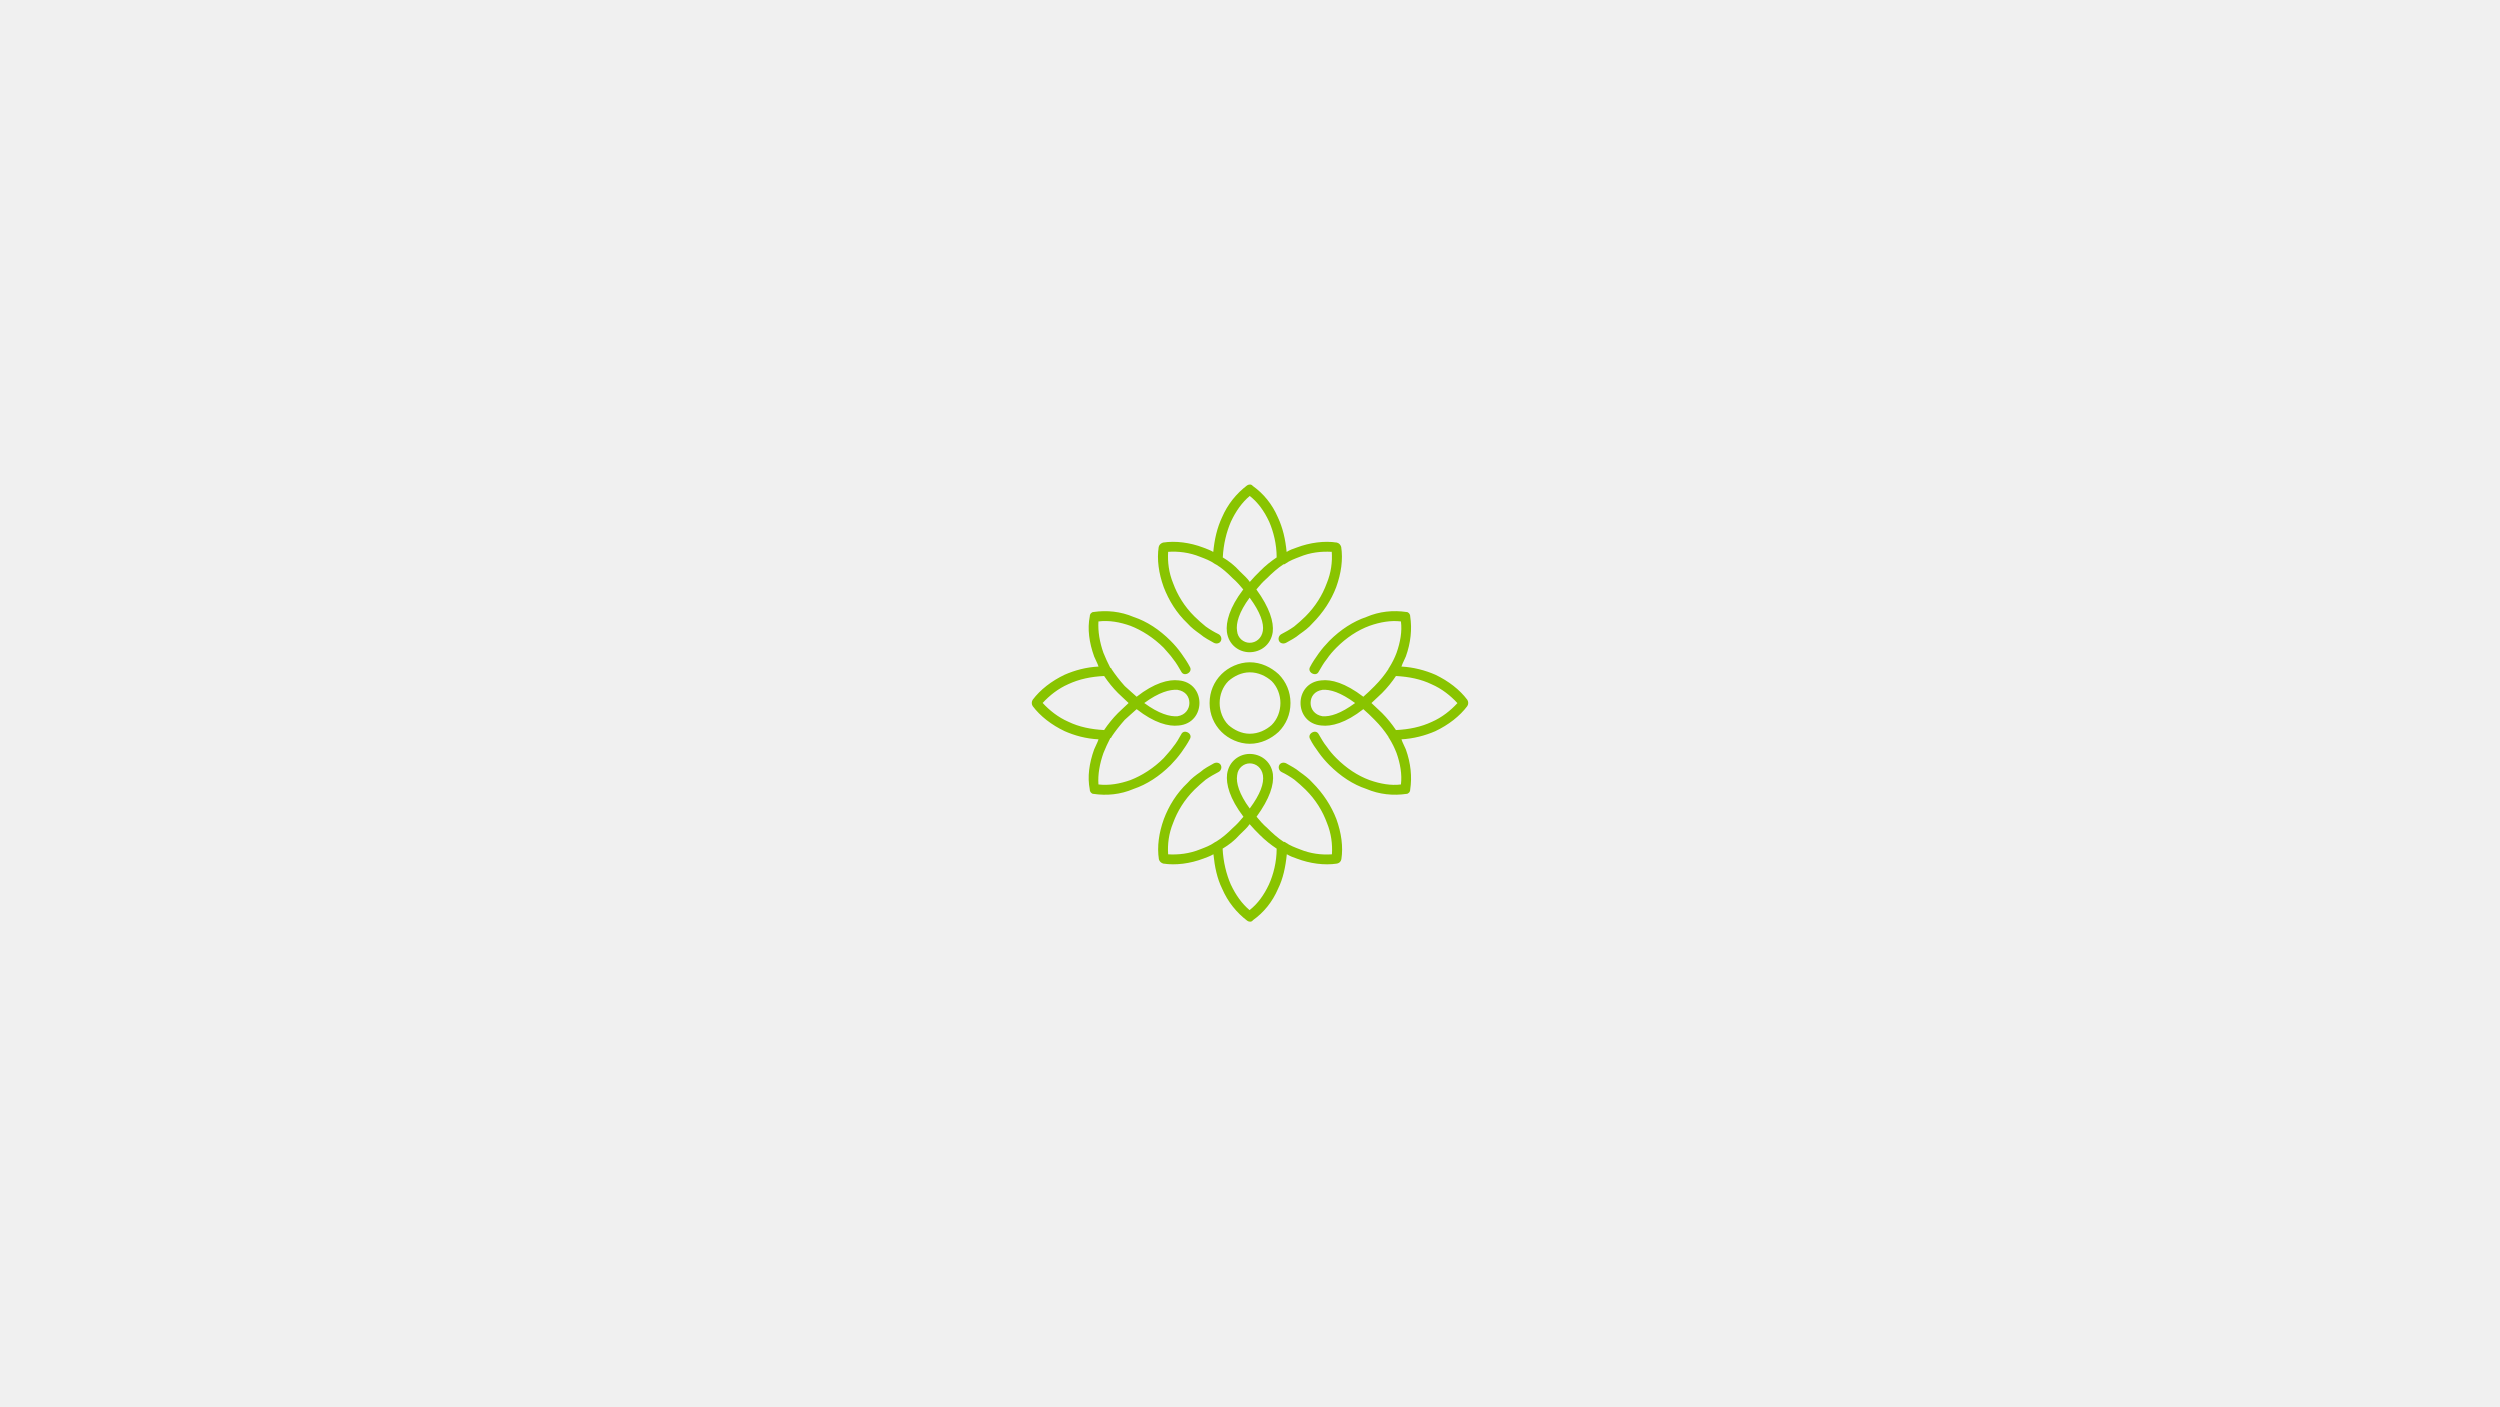
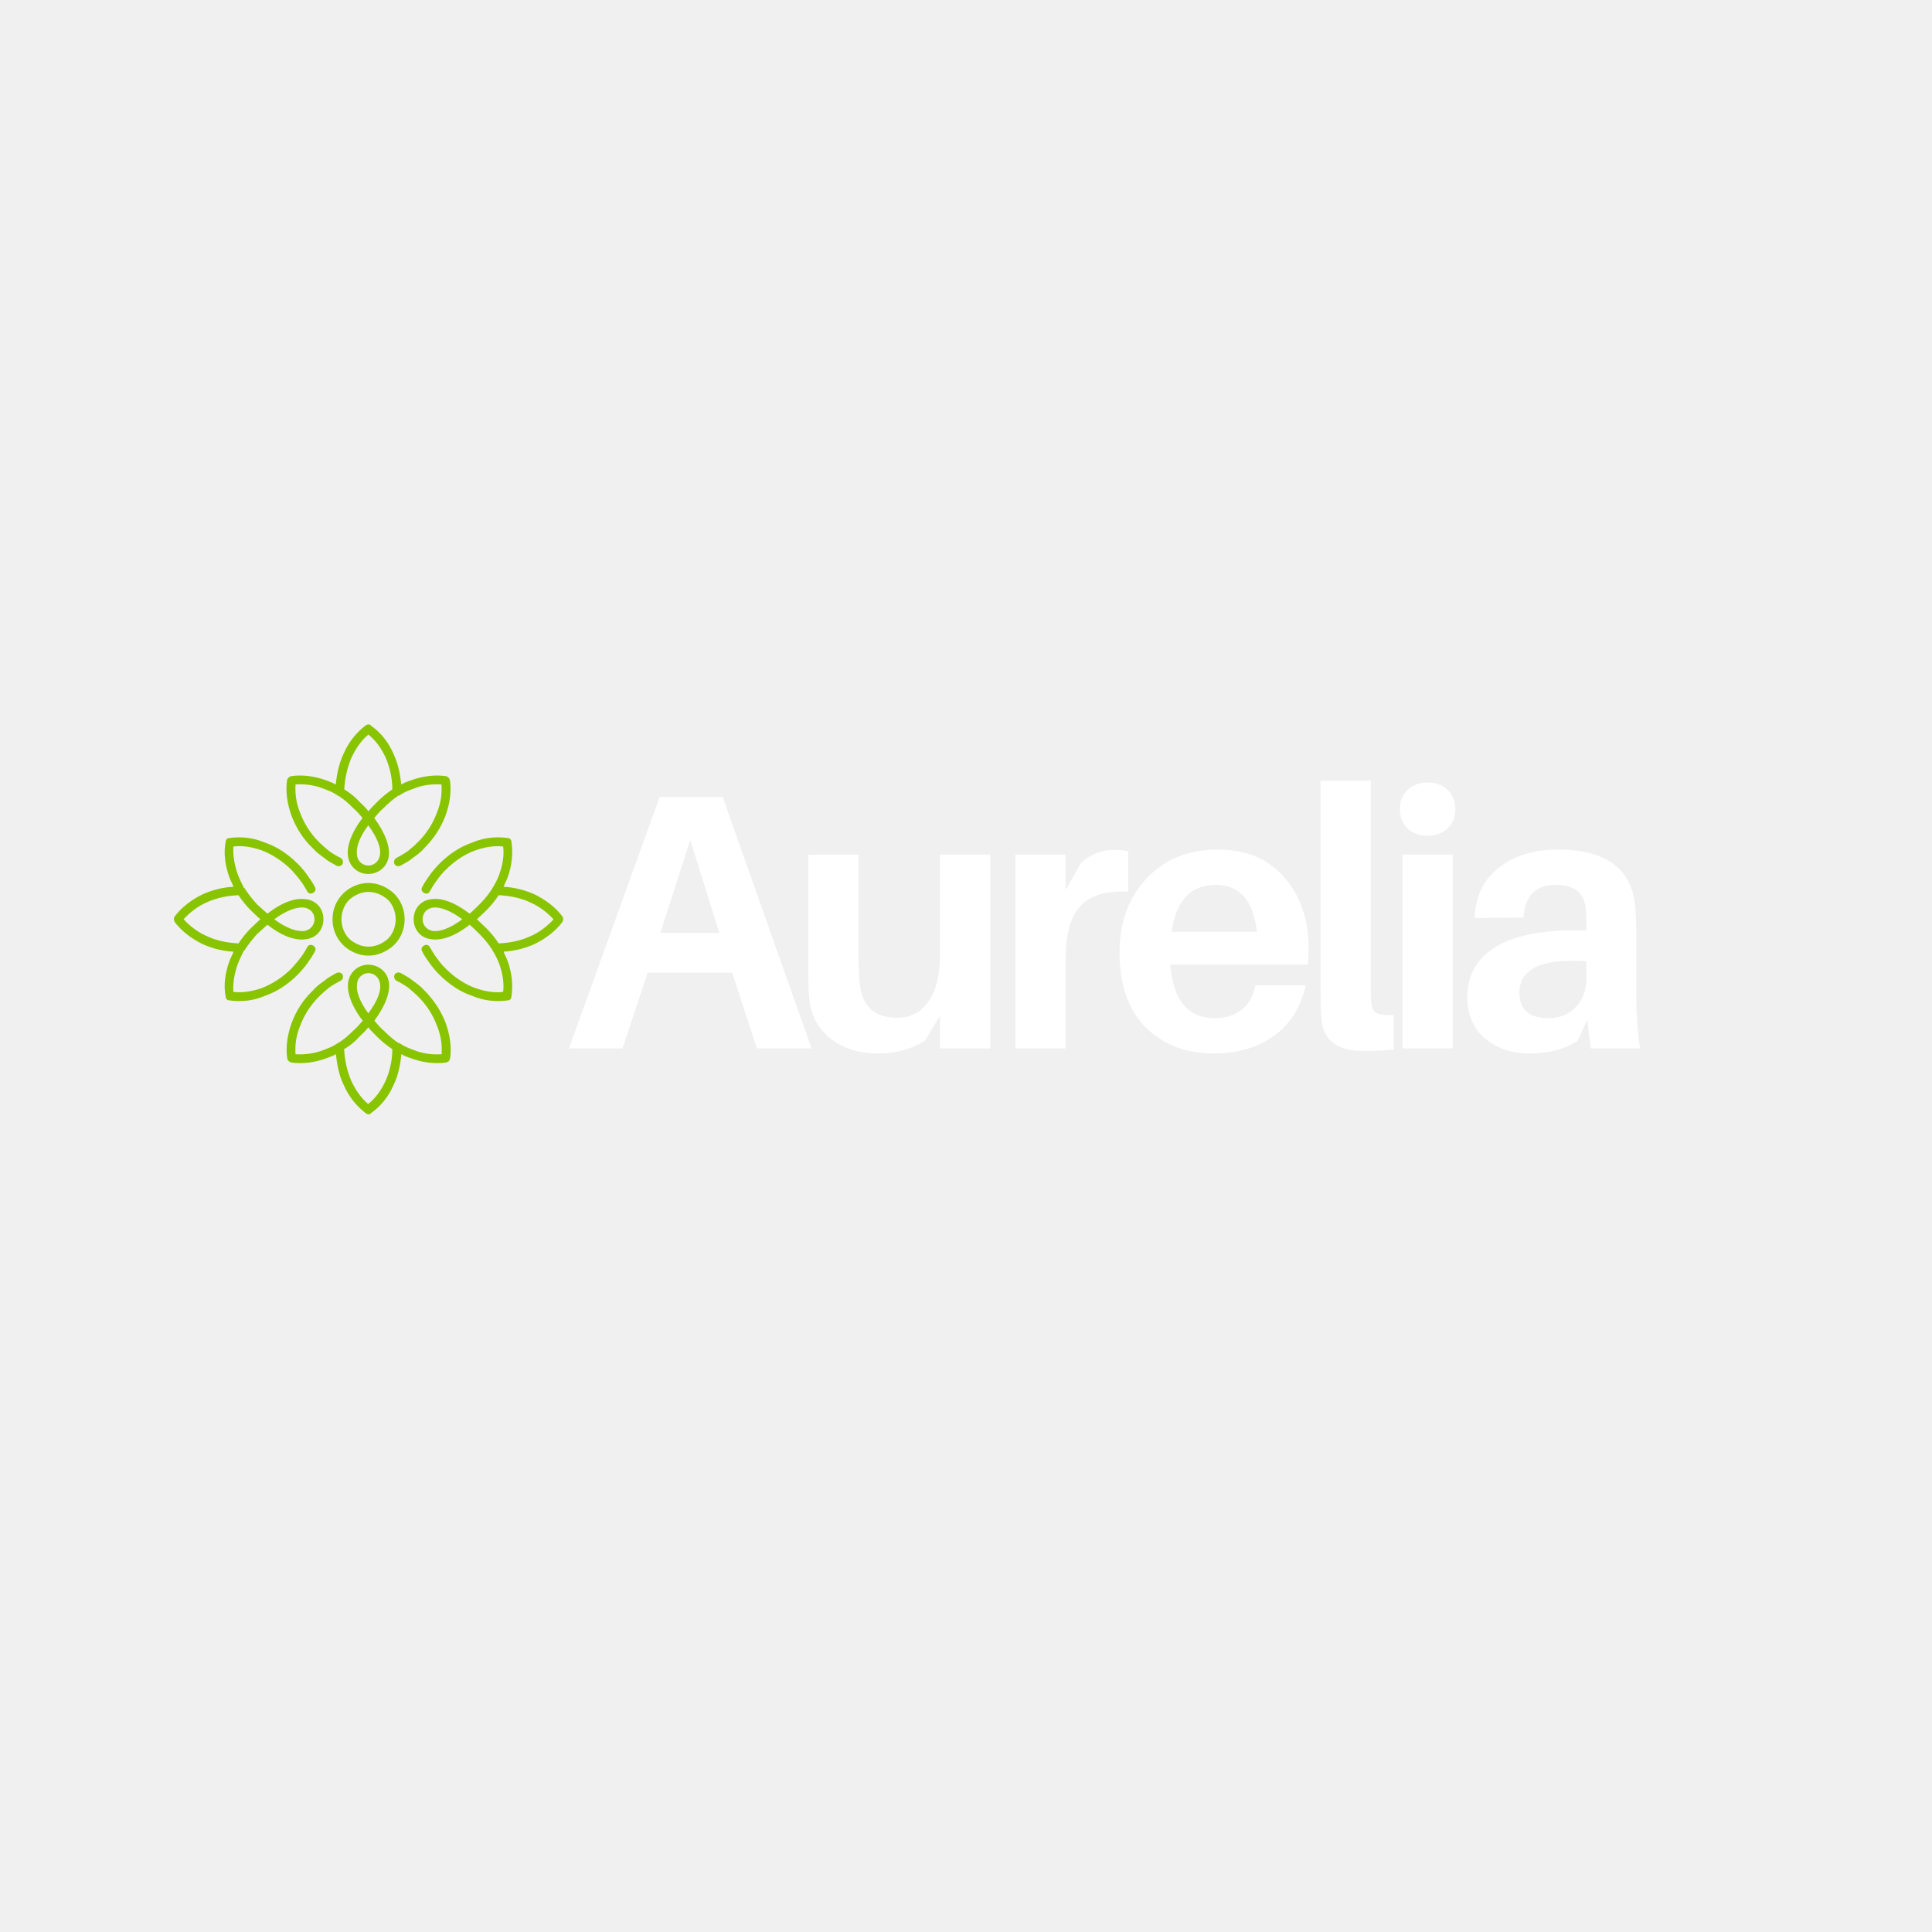
- <svg xmlns="http://www.w3.org/2000/svg" width="1920" zoomAndPan="magnify" viewBox="0 0 1440 810" height="1080" preserveAspectRatio="xMidYMid meet" version="1.0">
+ <svg xmlns="http://www.w3.org/2000/svg" width="500" zoomAndPan="magnify" viewBox="0 0 375 375" height="500" preserveAspectRatio="xMidYMid meet" version="1.0">
  <defs>
-     <clipPath id="654ecbcce7">
-       <path d="M 594.121 279 L 846 279 L 846 531 L 594.121 531 Z M 594.121 279 " clip-rule="nonzero" />
+     <g />
+     <clipPath id="b795ebde8f">
+       <rect x="0" width="212" y="0" height="87" />
+     </clipPath>
+     <clipPath id="70fe0e3b53">
+       <path d="M 33.699 140.52 L 109.449 140.52 L 109.449 216.27 L 33.699 216.27 Z M 33.699 140.52 " clip-rule="nonzero" />
    </clipPath>
  </defs>
-   <g clip-path="url(#654ecbcce7)">
-     <path fill="#89c400" d="M 700.301 325.059 C 700.301 325.059 699.949 325.059 699.598 324.707 C 697.078 322.895 694.156 321.836 691.285 320.727 C 685.141 318.207 678.641 317.453 672.848 317.855 C 672.496 323.648 673.203 329.793 675.719 335.938 C 678.238 342.789 682.219 349.336 688.012 355.078 C 690.176 357.246 692.344 359.059 694.508 360.871 C 697.027 362.688 699.547 364.145 701.762 365.203 C 703.223 365.91 703.93 367.723 703.223 369.184 C 702.52 370.645 700.703 370.996 699.242 370.293 C 696.727 368.832 693.805 367.422 691.285 365.254 C 688.766 363.441 686.246 361.629 684.031 359.109 C 677.535 352.965 673.203 345.711 670.281 338.156 C 667.41 330.195 666.301 322.238 667.41 315.035 C 667.762 313.574 668.871 312.867 669.926 312.516 C 677.18 311.406 685.492 312.516 693.047 315.387 C 694.859 316.094 697.027 316.848 698.84 317.906 C 699.547 310.652 701.008 304.156 703.879 298.008 C 707.152 290.402 712.188 284.258 718.336 279.574 C 719.441 278.867 720.852 278.867 721.609 279.926 C 727.754 284.258 732.789 290.402 736.066 298.008 C 738.938 304.156 740.398 310.652 741.102 317.906 C 742.914 316.797 744.727 316.094 746.895 315.387 C 754.5 312.516 762.812 311.406 770.016 312.516 C 771.477 312.867 772.18 313.977 772.531 315.035 C 773.641 322.289 772.531 330.195 769.66 338.156 C 766.789 345.762 762.055 352.965 755.91 359.109 C 753.746 361.629 751.227 363.441 748.656 365.254 C 746.141 367.422 743.219 368.883 740.699 370.293 C 739.238 370.996 737.426 370.645 736.719 369.184 C 736.016 367.723 736.719 365.91 738.18 365.203 C 740.348 364.098 742.863 362.688 745.434 360.871 C 747.598 359.059 749.766 357.246 751.93 355.078 C 757.723 349.285 761.703 342.789 764.223 335.938 C 766.742 329.793 767.496 323.648 767.094 317.855 C 760.949 317.504 754.801 318.207 748.656 320.727 C 745.785 321.836 742.863 322.895 740.348 324.707 C 739.992 325.059 739.641 325.059 739.238 325.059 C 735.965 327.223 732.738 330.094 729.82 333.016 C 727.301 335.184 725.488 337.348 723.672 339.516 C 731.281 349.992 733.797 358.305 733.094 364.098 C 731.984 371.703 725.84 375.68 719.695 375.68 C 713.902 375.68 707.758 371.703 706.699 364.098 C 705.992 358.305 708.16 349.992 716.117 339.516 C 714.305 337.348 712.492 335.184 709.973 333.016 C 707.152 330.145 703.93 327.223 700.301 325.059 Z M 719.844 381.473 C 726.344 381.473 732.137 384.344 736.469 388.324 C 740.801 392.656 743.316 398.449 743.316 404.945 C 743.316 411.445 740.801 417.238 736.469 421.57 C 732.137 425.547 726.344 428.418 719.844 428.418 C 713.699 428.418 707.555 425.547 703.574 421.57 C 699.242 417.238 696.727 411.445 696.727 404.945 C 696.727 398.449 699.242 392.656 703.574 388.324 C 707.555 384.344 713.699 381.473 719.844 381.473 Z M 732.488 392.305 C 729.215 389.434 724.883 387.266 719.844 387.266 C 715.16 387.266 710.828 389.434 707.555 392.305 C 704.281 395.578 702.52 400.262 702.52 404.945 C 702.52 409.633 704.332 414.367 707.555 417.59 C 710.828 420.461 715.16 422.629 719.844 422.629 C 724.883 422.629 729.266 420.461 732.488 417.59 C 735.762 414.316 737.523 409.633 737.523 404.945 C 737.523 400.262 735.711 395.527 732.488 392.305 Z M 685.492 384.344 C 686.199 385.805 685.492 387.215 684.031 387.973 C 682.57 388.676 681.16 388.324 680.406 386.863 C 678.945 384.344 677.535 381.828 675.719 379.609 C 674.258 377.445 672.094 375.277 670.281 373.113 C 664.488 367.32 657.637 362.988 651.141 360.469 C 644.992 358.305 638.848 357.195 632.703 357.949 C 632.352 363.742 633.41 369.891 635.574 376.035 C 636.684 378.906 638.094 381.828 639.555 384.699 C 639.906 384.699 640.258 385.051 640.258 385.402 C 642.426 388.676 644.945 391.902 647.863 395.176 C 650.383 397.34 652.551 399.508 654.715 401.32 C 664.84 393.363 673.152 391.195 678.945 391.902 C 686.902 392.605 690.883 398.75 690.883 404.898 C 690.883 411.043 686.902 417.188 678.945 417.891 C 673.152 418.598 664.84 416.43 654.715 408.473 C 652.551 410.285 650.383 412.453 647.863 414.617 C 644.992 417.891 642.426 421.117 640.258 424.391 C 640.258 424.742 639.906 425.094 639.555 425.094 C 638.094 427.965 636.684 430.887 635.574 433.758 C 633.41 439.906 632.301 446.051 632.703 451.844 C 638.848 452.547 644.992 451.488 651.141 449.324 C 657.637 446.805 664.539 442.473 670.281 436.68 C 672.094 434.516 674.258 432.348 675.719 430.184 C 677.535 428.016 678.996 425.5 680.406 422.93 C 681.109 421.469 682.57 421.117 684.031 421.82 C 685.492 422.527 686.199 423.988 685.492 425.449 C 684.031 428.32 682.219 430.887 680.457 433.406 C 678.641 435.926 676.477 438.445 674.309 440.66 C 667.812 447.156 660.559 451.844 653.004 454.41 C 645.398 457.684 637.438 458.391 629.883 457.281 C 628.773 457.281 627.715 456.176 627.715 454.766 C 626.258 447.512 627.363 439.602 630.234 431.645 C 630.941 429.832 632.047 428.016 632.754 425.852 C 625.5 425.5 619.004 423.684 613.262 421.168 C 605.656 417.539 599.156 412.504 594.824 406.711 C 594.121 405.602 594.121 404.191 594.824 403.082 C 599.156 397.289 605.656 392.254 613.262 388.625 C 619.055 386.109 625.551 384.293 632.754 383.941 C 632.047 381.777 630.941 379.965 630.234 378.148 C 627.363 370.191 626.258 362.23 627.715 355.031 C 627.715 353.57 628.824 352.512 629.883 352.512 C 637.488 351.402 645.449 352.156 653.004 355.383 C 660.609 357.902 667.812 362.637 674.309 369.133 C 676.477 371.301 678.641 373.816 680.457 376.387 C 682.219 378.906 684.031 381.473 685.492 384.344 Z M 635.977 420.512 C 638.145 417.238 641.016 413.66 643.938 410.738 C 646.102 408.574 648.27 406.762 650.082 404.945 C 648.27 403.133 646.102 401.32 643.938 399.152 C 641.066 396.281 638.145 392.656 635.977 389.383 C 628.371 389.734 621.52 391.195 615.375 394.066 C 609.582 396.586 604.547 400.566 600.566 404.898 C 604.547 409.227 609.582 413.207 615.375 415.727 C 621.52 418.699 628.371 420.109 635.977 420.512 Z M 659.098 404.945 C 667.41 411.094 673.906 412.906 678.238 412.555 C 682.922 411.848 685.09 408.223 685.09 404.945 C 685.09 401.32 682.922 398.098 678.238 397.34 C 673.906 396.988 667.41 398.801 659.098 404.945 Z M 759.586 386.863 C 758.883 388.324 757.422 388.676 755.961 387.973 C 754.5 387.266 753.797 385.805 754.5 384.344 C 755.961 381.473 757.773 378.906 759.539 376.387 C 761.352 373.867 763.516 371.348 765.684 369.133 C 772.18 362.637 779.434 357.949 786.988 355.383 C 794.594 352.109 802.555 351.402 810.109 352.512 C 811.219 352.512 812.277 353.617 812.277 355.031 C 813.383 362.281 812.629 370.191 809.758 378.148 C 809.051 379.965 807.945 381.777 807.238 383.941 C 814.09 384.293 820.988 386.109 826.73 388.625 C 834.34 392.254 840.836 397.289 845.168 403.082 C 845.875 404.191 845.875 405.602 845.168 406.711 C 840.836 412.504 834.34 417.539 826.73 421.168 C 820.941 423.684 814.09 425.5 807.238 425.852 C 807.945 428.016 809.051 429.832 809.758 431.645 C 812.629 439.602 813.383 447.562 812.277 454.766 C 812.277 456.223 811.168 457.281 810.109 457.281 C 802.504 458.391 794.547 457.637 786.988 454.41 C 779.383 451.895 772.18 447.156 765.684 440.66 C 763.516 438.492 761.352 435.977 759.539 433.406 C 757.723 430.887 755.91 428.371 754.5 425.449 C 753.797 423.988 754.5 422.578 755.961 421.82 C 757.422 421.117 758.832 421.469 759.586 422.93 C 761.047 425.449 762.461 427.965 764.273 430.184 C 765.734 432.348 767.547 434.516 769.711 436.68 C 775.504 442.473 782.004 446.805 788.852 449.324 C 795 451.488 801.145 452.598 806.938 451.844 C 807.641 446.051 806.582 439.906 804.418 433.758 C 803.309 430.887 801.898 427.965 800.086 425.094 C 800.086 425.094 799.734 424.742 799.734 424.391 C 797.566 421.117 795.051 417.891 791.773 414.617 C 789.609 412.453 787.441 410.285 785.277 408.473 C 775.152 416.43 766.84 418.598 761.047 417.891 C 753.09 417.188 749.109 411.043 749.109 404.898 C 749.109 398.75 753.09 392.605 761.047 391.902 C 766.84 391.195 774.801 393.363 785.277 401.32 C 787.441 399.508 789.609 397.34 791.773 395.176 C 795.051 391.902 797.566 388.676 799.734 385.402 C 799.734 385.051 800.086 384.699 800.086 384.699 C 801.898 381.828 803.359 378.906 804.418 376.035 C 806.582 369.891 807.691 363.742 806.938 357.949 C 801.145 357.246 795 358.305 788.852 360.469 C 782.004 362.988 775.453 367.32 769.711 373.113 C 767.547 375.277 765.734 377.445 764.273 379.609 C 762.461 381.828 761.047 384.344 759.586 386.863 Z M 804.066 389.383 C 801.898 392.656 799.027 396.234 796.105 399.152 C 793.941 401.32 791.773 403.133 789.961 404.945 C 791.773 406.762 793.941 408.574 796.105 410.738 C 798.977 413.609 801.898 417.238 804.066 420.512 C 811.672 420.16 818.523 418.699 824.668 415.828 C 830.461 413.309 835.496 409.328 839.477 404.996 C 835.496 400.664 830.461 396.688 824.668 394.168 C 818.523 391.195 811.621 389.785 804.066 389.383 Z M 761.754 412.555 C 766.086 412.906 772.23 411.094 780.543 404.945 C 772.23 398.801 766.086 396.988 761.754 397.34 C 757.07 398.047 754.902 401.32 754.902 404.945 C 754.902 408.223 757.07 411.797 761.754 412.555 Z M 699.242 439.652 C 700.703 438.949 702.52 439.301 703.223 440.762 C 703.93 442.223 703.223 444.035 701.762 444.738 C 699.598 445.848 697.078 447.258 694.508 449.07 C 692.344 450.887 690.176 452.699 688.012 454.863 C 682.219 460.656 678.238 467.156 675.719 474.004 C 673.203 480.152 672.445 486.297 672.848 492.09 C 678.641 492.441 685.141 491.734 691.285 489.219 C 694.156 488.109 697.078 487.051 699.598 485.238 C 699.949 484.887 700.301 484.887 700.301 484.887 C 703.93 482.719 707.152 479.848 710.074 476.926 C 712.59 474.762 714.406 472.594 716.219 470.43 C 708.262 459.953 706.094 451.641 706.801 445.848 C 707.906 438.242 714.051 434.262 719.793 434.262 C 725.941 434.262 732.086 438.242 733.195 445.848 C 733.898 451.992 731.379 459.953 723.773 470.43 C 725.586 472.594 727.402 474.762 729.918 476.926 C 732.789 479.797 736.066 482.719 739.34 484.887 C 739.691 484.887 740.043 484.887 740.445 485.238 C 742.965 487.051 745.887 488.109 748.758 489.219 C 754.902 491.734 761.047 492.492 767.195 492.09 C 767.547 486.297 766.84 480.152 764.324 474.004 C 761.805 467.156 757.824 460.605 752.031 454.863 C 749.867 452.699 747.699 450.887 745.535 449.07 C 743.016 447.258 740.496 445.797 738.281 444.738 C 736.82 444.035 736.113 442.223 736.82 440.762 C 737.527 439.301 739.34 438.949 740.801 439.652 C 743.316 441.113 746.238 442.523 748.758 444.691 C 751.277 446.504 753.797 448.316 756.012 450.836 C 762.156 456.98 766.84 464.234 769.762 471.789 C 772.633 479.746 773.742 487.707 772.633 494.91 C 772.281 496.371 771.527 497.074 770.117 497.43 C 762.863 498.535 754.551 497.43 746.996 494.559 C 744.828 493.852 743.016 493.098 741.203 492.039 C 740.496 499.293 739.035 506.141 736.164 511.934 C 732.891 519.539 727.855 525.688 721.707 530.02 C 721.004 531.125 719.543 531.125 718.434 530.371 C 712.289 525.688 707.254 519.539 703.977 511.934 C 701.105 506.141 699.645 499.293 698.941 492.039 C 697.129 493.145 694.961 493.852 693.148 494.559 C 685.543 497.43 677.23 498.535 670.027 497.43 C 668.922 497.074 667.863 496.32 667.512 494.91 C 666.402 487.656 667.512 479.746 670.383 471.789 C 673.254 464.184 677.633 456.98 684.133 450.836 C 686.297 448.316 688.816 446.504 691.387 444.691 C 693.805 442.523 696.676 441.113 699.242 439.652 Z M 735.359 488.816 C 732.086 486.648 728.863 484.129 725.586 480.855 C 723.422 478.691 721.609 476.875 719.793 474.711 C 718.336 476.875 716.168 478.691 714.004 480.855 C 711.133 484.129 707.855 486.648 704.23 488.816 C 704.582 496.422 706.395 503.625 708.914 509.418 C 711.785 515.562 715.414 520.598 719.746 524.227 C 724.43 520.598 728.055 515.562 730.926 509.418 C 733.547 503.625 735.359 496.371 735.359 488.816 Z M 719.844 465.695 C 725.992 457.383 728.156 451.238 727.453 446.555 C 726.746 442.223 723.473 439.703 719.844 439.703 C 716.57 439.703 712.996 442.223 712.59 446.555 C 711.887 450.836 713.699 457.332 719.844 465.695 Z M 735.359 321.078 C 735.359 313.473 733.547 306.27 731.027 300.477 C 728.156 294.332 724.531 289.297 719.844 285.668 C 715.512 289.297 711.887 294.332 709.016 300.477 C 706.496 306.27 704.684 313.473 704.332 321.078 C 707.957 323.246 711.18 325.766 714.102 329.039 C 716.27 331.203 718.434 333.016 719.895 335.184 C 721.707 333.016 723.523 331.203 725.688 329.039 C 728.863 325.812 732.137 323.246 735.359 321.078 Z M 727.402 363.391 C 728.105 359.059 725.941 352.562 719.793 344.25 C 713.648 352.562 711.836 359.059 712.543 363.391 C 712.895 367.723 716.52 370.242 719.793 370.242 C 723.422 370.242 726.695 367.723 727.402 363.391 Z M 727.402 363.391 " fill-opacity="1" fill-rule="nonzero" />
+   <g transform="matrix(1, 0, 0, 1, 109, 135)">
+     <g clip-path="url(#b795ebde8f)">
+       <g fill="#ffffff" fill-opacity="1">
+         <g transform="translate(0.377119, 68.48749)">
+           <g>
+             <path d="M 32.734 -14.703 L 16.328 -14.703 L 11.453 0 L 1.062 0 L 18.656 -48.781 L 30.891 -48.781 L 48.141 0 L 37.531 0 Z M 24.594 -40.438 L 18.797 -22.406 L 30.25 -22.406 Z M 24.594 -40.438 " />
+           </g>
+         </g>
+       </g>
+       <g fill="#ffffff" fill-opacity="1">
+         <g transform="translate(44.05797, 68.48749)">
+           <g>
+             <path d="M 39.156 -37.609 L 39.156 0 L 29.406 0 L 29.406 -6.359 L 26.516 -1.562 C 23.961 0.133 20.941 0.984 17.453 0.984 C 13.734 0.984 10.707 0.078 8.375 -1.734 C 6.039 -3.547 4.641 -5.816 4.172 -8.547 C 3.93 -10.148 3.812 -12.438 3.812 -15.406 L 3.812 -37.609 L 13.578 -37.609 L 13.578 -17.453 C 13.578 -15.711 13.672 -13.992 13.859 -12.297 C 14.367 -8.055 16.797 -5.938 21.141 -5.938 C 23.68 -5.938 25.691 -6.992 27.172 -9.109 C 28.66 -11.234 29.406 -14.348 29.406 -18.453 L 29.406 -37.609 Z M 39.156 -37.609 " />
+           </g>
+         </g>
+       </g>
+       <g fill="#ffffff" fill-opacity="1">
+         <g transform="translate(83.63934, 68.48749)">
+           <g>
+             <path d="M 23.609 -38.531 C 24.691 -38.531 25.609 -38.43 26.359 -38.234 L 26.359 -30.391 C 22.211 -30.672 19.148 -29.785 17.172 -27.734 C 15.191 -25.691 14.203 -22.195 14.203 -17.25 L 14.203 0 L 4.453 0 L 4.453 -37.609 L 14.203 -37.609 L 14.203 -30.75 L 17.172 -35.984 C 19.016 -37.68 21.16 -38.531 23.609 -38.531 Z M 23.609 -38.531 " />
+           </g>
+         </g>
+       </g>
+       <g fill="#ffffff" fill-opacity="1">
+         <g transform="translate(106.3986, 68.48749)">
+           <g>
+             <path d="M 38.594 -19.578 C 38.594 -18.211 38.547 -17.109 38.453 -16.266 L 11.734 -16.266 C 12.297 -9.328 15.191 -5.859 20.422 -5.859 C 22.547 -5.859 24.301 -6.426 25.688 -7.562 C 27.082 -8.695 27.945 -10.254 28.281 -12.234 L 38.031 -12.234 C 37.082 -7.941 35.02 -4.664 31.844 -2.406 C 28.664 -0.145 24.789 0.984 20.219 0.984 C 14.801 0.984 10.395 -0.695 7 -4.062 C 3.602 -7.438 1.906 -12.301 1.906 -18.656 C 1.906 -24.5 3.66 -29.281 7.172 -33 C 10.68 -36.727 15.289 -38.594 21 -38.594 C 26.508 -38.594 30.816 -36.773 33.922 -33.141 C 37.035 -29.516 38.594 -24.992 38.594 -19.578 Z M 20.562 -31.734 C 15.719 -31.734 12.867 -28.695 12.016 -22.625 L 28.562 -22.625 C 27.895 -28.695 25.227 -31.734 20.562 -31.734 Z M 20.562 -31.734 " />
+           </g>
+         </g>
+       </g>
+       <g fill="#ffffff" fill-opacity="1">
+         <g transform="translate(143.1527, 68.48749)">
+           <g>
+             <path d="M 13.922 -51.953 L 13.922 -12.297 C 13.922 -10.648 13.945 -9.5 14 -8.844 C 14.094 -7.844 14.441 -7.176 15.047 -6.844 C 15.66 -6.52 16.77 -6.406 18.375 -6.5 L 18.375 0.219 C 16.676 0.406 14.676 0.5 12.375 0.5 C 7.188 0.5 4.5 -1.719 4.312 -6.156 C 4.219 -7.281 4.172 -9.258 4.172 -12.094 L 4.172 -51.953 Z M 13.922 -51.953 " />
+           </g>
+         </g>
+       </g>
+       <g fill="#ffffff" fill-opacity="1">
+         <g transform="translate(158.7733, 68.48749)">
+           <g>
+             <path d="M 5.438 -50.156 C 6.426 -51.125 7.723 -51.609 9.328 -51.609 C 10.93 -51.609 12.227 -51.125 13.219 -50.156 C 14.207 -49.188 14.703 -47.945 14.703 -46.438 C 14.703 -44.883 14.207 -43.633 13.219 -42.688 C 12.227 -41.75 10.93 -41.281 9.328 -41.281 C 7.723 -41.281 6.426 -41.75 5.438 -42.688 C 4.445 -43.633 3.953 -44.883 3.953 -46.438 C 3.953 -47.945 4.445 -49.188 5.438 -50.156 Z M 14.203 0 L 4.453 0 L 4.453 -37.609 L 14.203 -37.609 Z M 14.203 0 " />
+           </g>
+         </g>
+       </g>
+       <g fill="#ffffff" fill-opacity="1">
+         <g transform="translate(173.4749, 68.48749)">
+           <g>
+             <path d="M 26.297 0 L 25.594 -5.516 L 23.75 -1.484 C 21.301 0.16 18.191 0.984 14.422 0.984 C 10.984 0.984 8.109 0.02 5.797 -1.906 C 3.484 -3.844 2.328 -6.531 2.328 -9.969 C 2.328 -14.113 4.082 -17.305 7.594 -19.547 C 11.102 -21.785 16.254 -22.906 23.047 -22.906 L 25.453 -22.906 L 25.453 -23.688 C 25.453 -25.188 25.406 -26.363 25.312 -27.219 C 24.977 -30.227 23.047 -31.734 19.516 -31.734 C 15.598 -31.734 13.5 -29.613 13.219 -25.375 L 3.75 -25.312 C 3.883 -29.457 5.445 -32.707 8.438 -35.062 C 11.438 -37.414 15.242 -38.594 19.859 -38.594 C 29.242 -38.594 34.266 -34.895 34.922 -27.5 C 35.055 -25.707 35.125 -23.773 35.125 -21.703 L 35.125 -9.547 C 35.125 -6.672 35.363 -3.488 35.844 0 Z M 18.172 -5.859 C 20.242 -5.859 21.973 -6.566 23.359 -7.984 C 24.754 -9.398 25.453 -11.359 25.453 -13.859 L 25.453 -16.891 C 16.773 -17.504 12.438 -15.457 12.438 -10.75 C 12.438 -7.488 14.348 -5.859 18.172 -5.859 Z M 18.172 -5.859 " />
+           </g>
+         </g>
+       </g>
+     </g>
+   </g>
+   <g clip-path="url(#70fe0e3b53)">
+     <path fill="#89c400" d="M 65.613 154.422 C 65.613 154.422 65.508 154.422 65.402 154.316 C 64.645 153.77 63.766 153.453 62.902 153.121 C 61.059 152.363 59.105 152.137 57.363 152.258 C 57.258 154 57.469 155.844 58.227 157.691 C 58.984 159.75 60.18 161.719 61.922 163.445 C 62.57 164.098 63.223 164.641 63.875 165.188 C 64.629 165.73 65.387 166.172 66.055 166.488 C 66.492 166.699 66.703 167.246 66.492 167.684 C 66.281 168.125 65.734 168.23 65.297 168.02 C 64.539 167.578 63.66 167.156 62.902 166.504 C 62.148 165.957 61.391 165.414 60.723 164.656 C 58.77 162.809 57.469 160.629 56.59 158.359 C 55.727 155.965 55.395 153.574 55.727 151.41 C 55.836 150.969 56.168 150.758 56.484 150.652 C 58.664 150.32 61.164 150.652 63.434 151.516 C 63.98 151.727 64.629 151.953 65.176 152.273 C 65.387 150.094 65.828 148.141 66.688 146.293 C 67.672 144.008 69.188 142.16 71.035 140.75 C 71.367 140.539 71.793 140.539 72.02 140.855 C 73.867 142.16 75.379 144.008 76.363 146.293 C 77.227 148.141 77.664 150.094 77.879 152.273 C 78.422 151.941 78.969 151.727 79.617 151.516 C 81.906 150.652 84.402 150.32 86.566 150.652 C 87.008 150.758 87.219 151.09 87.324 151.41 C 87.656 153.59 87.324 155.965 86.461 158.359 C 85.598 160.645 84.176 162.809 82.328 164.656 C 81.676 165.414 80.922 165.957 80.148 166.504 C 79.391 167.156 78.512 167.594 77.758 168.02 C 77.316 168.23 76.773 168.125 76.559 167.684 C 76.348 167.246 76.559 166.699 77 166.488 C 77.648 166.156 78.406 165.73 79.18 165.188 C 79.832 164.641 80.48 164.098 81.133 163.445 C 82.875 161.703 84.07 159.75 84.828 157.691 C 85.582 155.844 85.812 154 85.688 152.258 C 83.844 152.152 81.996 152.363 80.148 153.121 C 79.285 153.453 78.406 153.77 77.648 154.316 C 77.543 154.422 77.438 154.422 77.316 154.422 C 76.332 155.074 75.363 155.938 74.484 156.812 C 73.73 157.465 73.184 158.117 72.641 158.766 C 74.926 161.918 75.684 164.414 75.469 166.156 C 75.137 168.441 73.289 169.637 71.441 169.637 C 69.703 169.637 67.855 168.441 67.535 166.156 C 67.324 164.414 67.977 161.918 70.367 158.766 C 69.824 158.117 69.277 157.465 68.52 156.812 C 67.672 155.953 66.703 155.074 65.613 154.422 Z M 71.488 171.379 C 73.441 171.379 75.184 172.242 76.484 173.438 C 77.785 174.738 78.543 176.48 78.543 178.434 C 78.543 180.387 77.785 182.129 76.484 183.43 C 75.184 184.625 73.441 185.488 71.488 185.488 C 69.641 185.488 67.793 184.625 66.598 183.43 C 65.297 182.129 64.539 180.387 64.539 178.434 C 64.539 176.48 65.297 174.738 66.598 173.438 C 67.793 172.242 69.641 171.379 71.488 171.379 Z M 75.289 174.633 C 74.305 173.77 73.004 173.121 71.488 173.121 C 70.082 173.121 68.777 173.77 67.793 174.633 C 66.809 175.617 66.281 177.027 66.281 178.434 C 66.281 179.844 66.824 181.266 67.793 182.234 C 68.777 183.098 70.082 183.746 71.488 183.746 C 73.004 183.746 74.32 183.098 75.289 182.234 C 76.273 181.25 76.801 179.844 76.801 178.434 C 76.801 177.027 76.258 175.602 75.289 174.633 Z M 61.164 172.242 C 61.375 172.68 61.164 173.105 60.723 173.332 C 60.285 173.543 59.859 173.438 59.633 173 C 59.195 172.242 58.77 171.484 58.227 170.82 C 57.785 170.168 57.137 169.516 56.59 168.867 C 54.852 167.125 52.789 165.824 50.84 165.066 C 48.992 164.414 47.145 164.082 45.297 164.309 C 45.191 166.051 45.508 167.898 46.16 169.742 C 46.492 170.605 46.918 171.484 47.355 172.348 C 47.461 172.348 47.566 172.453 47.566 172.559 C 48.219 173.543 48.977 174.512 49.855 175.496 C 50.609 176.148 51.262 176.797 51.914 177.344 C 54.957 174.953 57.453 174.301 59.195 174.512 C 61.586 174.727 62.781 176.57 62.781 178.418 C 62.781 180.266 61.586 182.113 59.195 182.324 C 57.453 182.535 54.957 181.887 51.914 179.492 C 51.262 180.039 50.609 180.691 49.855 181.34 C 48.992 182.324 48.219 183.293 47.566 184.277 C 47.566 184.383 47.461 184.488 47.355 184.488 C 46.918 185.352 46.492 186.23 46.16 187.094 C 45.508 188.941 45.176 190.789 45.297 192.527 C 47.145 192.742 48.992 192.422 50.84 191.773 C 52.789 191.016 54.863 189.711 56.59 187.973 C 57.137 187.32 57.785 186.668 58.227 186.02 C 58.77 185.367 59.211 184.609 59.633 183.84 C 59.848 183.398 60.285 183.293 60.723 183.504 C 61.164 183.719 61.375 184.156 61.164 184.594 C 60.723 185.457 60.18 186.23 59.648 186.988 C 59.105 187.746 58.453 188.5 57.801 189.168 C 55.848 191.121 53.668 192.527 51.398 193.301 C 49.113 194.285 46.719 194.496 44.449 194.164 C 44.117 194.164 43.797 193.832 43.797 193.406 C 43.359 191.227 43.691 188.852 44.555 186.457 C 44.766 185.914 45.102 185.367 45.312 184.715 C 43.133 184.609 41.18 184.066 39.453 183.309 C 37.168 182.219 35.215 180.703 33.91 178.965 C 33.699 178.629 33.699 178.207 33.91 177.875 C 35.215 176.133 37.168 174.617 39.453 173.527 C 41.195 172.773 43.148 172.227 45.312 172.121 C 45.102 171.469 44.766 170.926 44.555 170.379 C 43.691 167.988 43.359 165.594 43.797 163.43 C 43.797 162.992 44.133 162.672 44.449 162.672 C 46.734 162.34 49.129 162.566 51.398 163.535 C 53.684 164.293 55.848 165.715 57.801 167.668 C 58.453 168.32 59.105 169.078 59.648 169.852 C 60.18 170.605 60.723 171.379 61.164 172.242 Z M 46.281 183.113 C 46.934 182.129 47.793 181.055 48.672 180.176 C 49.324 179.523 49.977 178.98 50.52 178.434 C 49.977 177.891 49.324 177.344 48.672 176.691 C 47.809 175.828 46.934 174.738 46.281 173.754 C 43.996 173.863 41.938 174.301 40.09 175.164 C 38.348 175.922 36.832 177.117 35.637 178.418 C 36.832 179.723 38.348 180.918 40.09 181.672 C 41.938 182.566 43.996 182.992 46.281 183.113 Z M 53.23 178.434 C 55.727 180.281 57.68 180.824 58.984 180.719 C 60.391 180.508 61.043 179.418 61.043 178.434 C 61.043 177.344 60.391 176.375 58.984 176.148 C 57.68 176.043 55.727 176.586 53.23 178.434 Z M 83.434 173 C 83.223 173.438 82.781 173.543 82.344 173.332 C 81.906 173.121 81.691 172.68 81.906 172.242 C 82.344 171.379 82.887 170.605 83.418 169.852 C 83.965 169.094 84.613 168.336 85.266 167.668 C 87.219 165.715 89.398 164.309 91.668 163.535 C 93.957 162.551 96.348 162.34 98.617 162.672 C 98.953 162.672 99.27 163.008 99.27 163.43 C 99.602 165.609 99.375 167.988 98.512 170.379 C 98.301 170.926 97.969 171.469 97.754 172.121 C 99.816 172.227 101.891 172.773 103.613 173.527 C 105.902 174.617 107.855 176.133 109.156 177.875 C 109.367 178.207 109.367 178.629 109.156 178.965 C 107.855 180.703 105.902 182.219 103.613 183.309 C 101.875 184.066 99.816 184.609 97.754 184.715 C 97.969 185.367 98.301 185.914 98.512 186.457 C 99.375 188.852 99.602 191.242 99.27 193.406 C 99.27 193.848 98.938 194.164 98.617 194.164 C 96.332 194.496 93.941 194.27 91.668 193.301 C 89.383 192.543 87.219 191.121 85.266 189.168 C 84.613 188.516 83.965 187.762 83.418 186.988 C 82.875 186.23 82.328 185.473 81.906 184.594 C 81.691 184.156 81.906 183.734 82.344 183.504 C 82.781 183.293 83.207 183.398 83.434 183.84 C 83.871 184.594 84.297 185.352 84.84 186.02 C 85.281 186.668 85.824 187.32 86.477 187.973 C 88.219 189.711 90.172 191.016 92.23 191.773 C 94.078 192.422 95.926 192.758 97.664 192.527 C 97.875 190.789 97.559 188.941 96.906 187.094 C 96.574 186.23 96.152 185.352 95.605 184.488 C 95.605 184.488 95.5 184.383 95.5 184.277 C 94.848 183.293 94.094 182.324 93.109 181.34 C 92.457 180.691 91.805 180.039 91.156 179.492 C 88.113 181.887 85.613 182.535 83.871 182.324 C 81.48 182.113 80.285 180.266 80.285 178.418 C 80.285 176.57 81.48 174.727 83.871 174.512 C 85.613 174.301 88.004 174.953 91.156 177.344 C 91.805 176.797 92.457 176.148 93.109 175.496 C 94.094 174.512 94.848 173.543 95.5 172.559 C 95.5 172.453 95.605 172.348 95.605 172.348 C 96.152 171.484 96.59 170.605 96.906 169.742 C 97.559 167.898 97.891 166.051 97.664 164.309 C 95.926 164.098 94.078 164.414 92.23 165.066 C 90.172 165.824 88.203 167.125 86.477 168.867 C 85.824 169.516 85.281 170.168 84.84 170.82 C 84.297 171.484 83.871 172.242 83.434 173 Z M 96.801 173.754 C 96.152 174.738 95.289 175.816 94.41 176.691 C 93.758 177.344 93.109 177.891 92.562 178.434 C 93.109 178.98 93.758 179.523 94.41 180.176 C 95.273 181.039 96.152 182.129 96.801 183.113 C 99.09 183.008 101.148 182.566 102.992 181.703 C 104.734 180.945 106.25 179.75 107.445 178.449 C 106.25 177.148 104.734 175.949 102.992 175.195 C 101.148 174.301 99.074 173.875 96.801 173.754 Z M 84.086 180.719 C 85.387 180.824 87.234 180.281 89.73 178.434 C 87.234 176.586 85.387 176.043 84.086 176.148 C 82.676 176.359 82.027 177.344 82.027 178.434 C 82.027 179.418 82.676 180.492 84.086 180.719 Z M 65.297 188.863 C 65.734 188.652 66.281 188.758 66.492 189.199 C 66.703 189.637 66.492 190.184 66.055 190.395 C 65.402 190.727 64.645 191.152 63.875 191.695 C 63.223 192.242 62.57 192.785 61.922 193.438 C 60.18 195.18 58.984 197.133 58.227 199.191 C 57.469 201.039 57.242 202.883 57.363 204.625 C 59.105 204.73 61.059 204.52 62.902 203.762 C 63.766 203.43 64.645 203.113 65.402 202.566 C 65.508 202.461 65.613 202.461 65.613 202.461 C 66.703 201.809 67.672 200.945 68.551 200.07 C 69.309 199.418 69.852 198.766 70.398 198.117 C 68.008 194.965 67.355 192.469 67.566 190.727 C 67.898 188.441 69.746 187.246 71.473 187.246 C 73.32 187.246 75.168 188.441 75.5 190.727 C 75.711 192.574 74.957 194.965 72.668 198.117 C 73.215 198.766 73.758 199.418 74.516 200.07 C 75.379 200.93 76.363 201.809 77.348 202.461 C 77.453 202.461 77.559 202.461 77.68 202.566 C 78.438 203.113 79.316 203.43 80.18 203.762 C 82.027 204.52 83.871 204.746 85.719 204.625 C 85.824 202.883 85.613 201.039 84.855 199.191 C 84.102 197.133 82.902 195.164 81.164 193.438 C 80.512 192.785 79.859 192.242 79.211 191.695 C 78.453 191.152 77.695 190.711 77.031 190.395 C 76.59 190.184 76.379 189.637 76.59 189.199 C 76.801 188.758 77.348 188.652 77.785 188.863 C 78.543 189.305 79.422 189.727 80.18 190.379 C 80.938 190.926 81.691 191.469 82.359 192.227 C 84.207 194.074 85.613 196.254 86.492 198.523 C 87.355 200.918 87.688 203.309 87.355 205.473 C 87.25 205.914 87.023 206.125 86.598 206.23 C 84.418 206.562 81.918 206.23 79.648 205.367 C 78.996 205.156 78.453 204.93 77.906 204.609 C 77.695 206.789 77.258 208.848 76.395 210.59 C 75.41 212.875 73.895 214.723 72.047 216.027 C 71.836 216.359 71.398 216.359 71.066 216.133 C 69.219 214.723 67.703 212.875 66.719 210.59 C 65.855 208.848 65.418 206.789 65.207 204.609 C 64.66 204.945 64.008 205.156 63.465 205.367 C 61.18 206.23 58.68 206.562 56.516 206.23 C 56.184 206.125 55.863 205.898 55.758 205.473 C 55.426 203.293 55.758 200.918 56.621 198.523 C 57.484 196.238 58.801 194.074 60.754 192.227 C 61.406 191.469 62.164 190.926 62.934 190.379 C 63.66 189.727 64.523 189.305 65.297 188.863 Z M 76.152 203.641 C 75.168 202.992 74.199 202.234 73.215 201.25 C 72.562 200.598 72.02 200.055 71.473 199.402 C 71.035 200.055 70.383 200.598 69.73 201.25 C 68.871 202.234 67.887 202.992 66.797 203.641 C 66.902 205.926 67.445 208.094 68.203 209.832 C 69.066 211.68 70.156 213.195 71.457 214.285 C 72.867 213.195 73.957 211.68 74.82 209.832 C 75.605 208.094 76.152 205.914 76.152 203.641 Z M 71.488 196.691 C 73.336 194.195 73.988 192.348 73.773 190.938 C 73.562 189.637 72.578 188.879 71.488 188.879 C 70.504 188.879 69.43 189.637 69.309 190.938 C 69.098 192.227 69.641 194.18 71.488 196.691 Z M 76.152 153.227 C 76.152 150.941 75.605 148.773 74.848 147.035 C 73.988 145.188 72.895 143.672 71.488 142.582 C 70.188 143.672 69.098 145.188 68.234 147.035 C 67.477 148.773 66.93 150.941 66.824 153.227 C 67.914 153.879 68.883 154.633 69.762 155.617 C 70.414 156.27 71.066 156.812 71.504 157.465 C 72.047 156.812 72.594 156.27 73.246 155.617 C 74.199 154.648 75.184 153.879 76.152 153.227 Z M 73.758 165.945 C 73.973 164.641 73.32 162.688 71.473 160.191 C 69.625 162.688 69.082 164.641 69.293 165.945 C 69.398 167.246 70.488 168.004 71.473 168.004 C 72.562 168.004 73.547 167.246 73.758 165.945 Z M 73.758 165.945 " fill-opacity="1" fill-rule="nonzero" />
  </g>
</svg>
